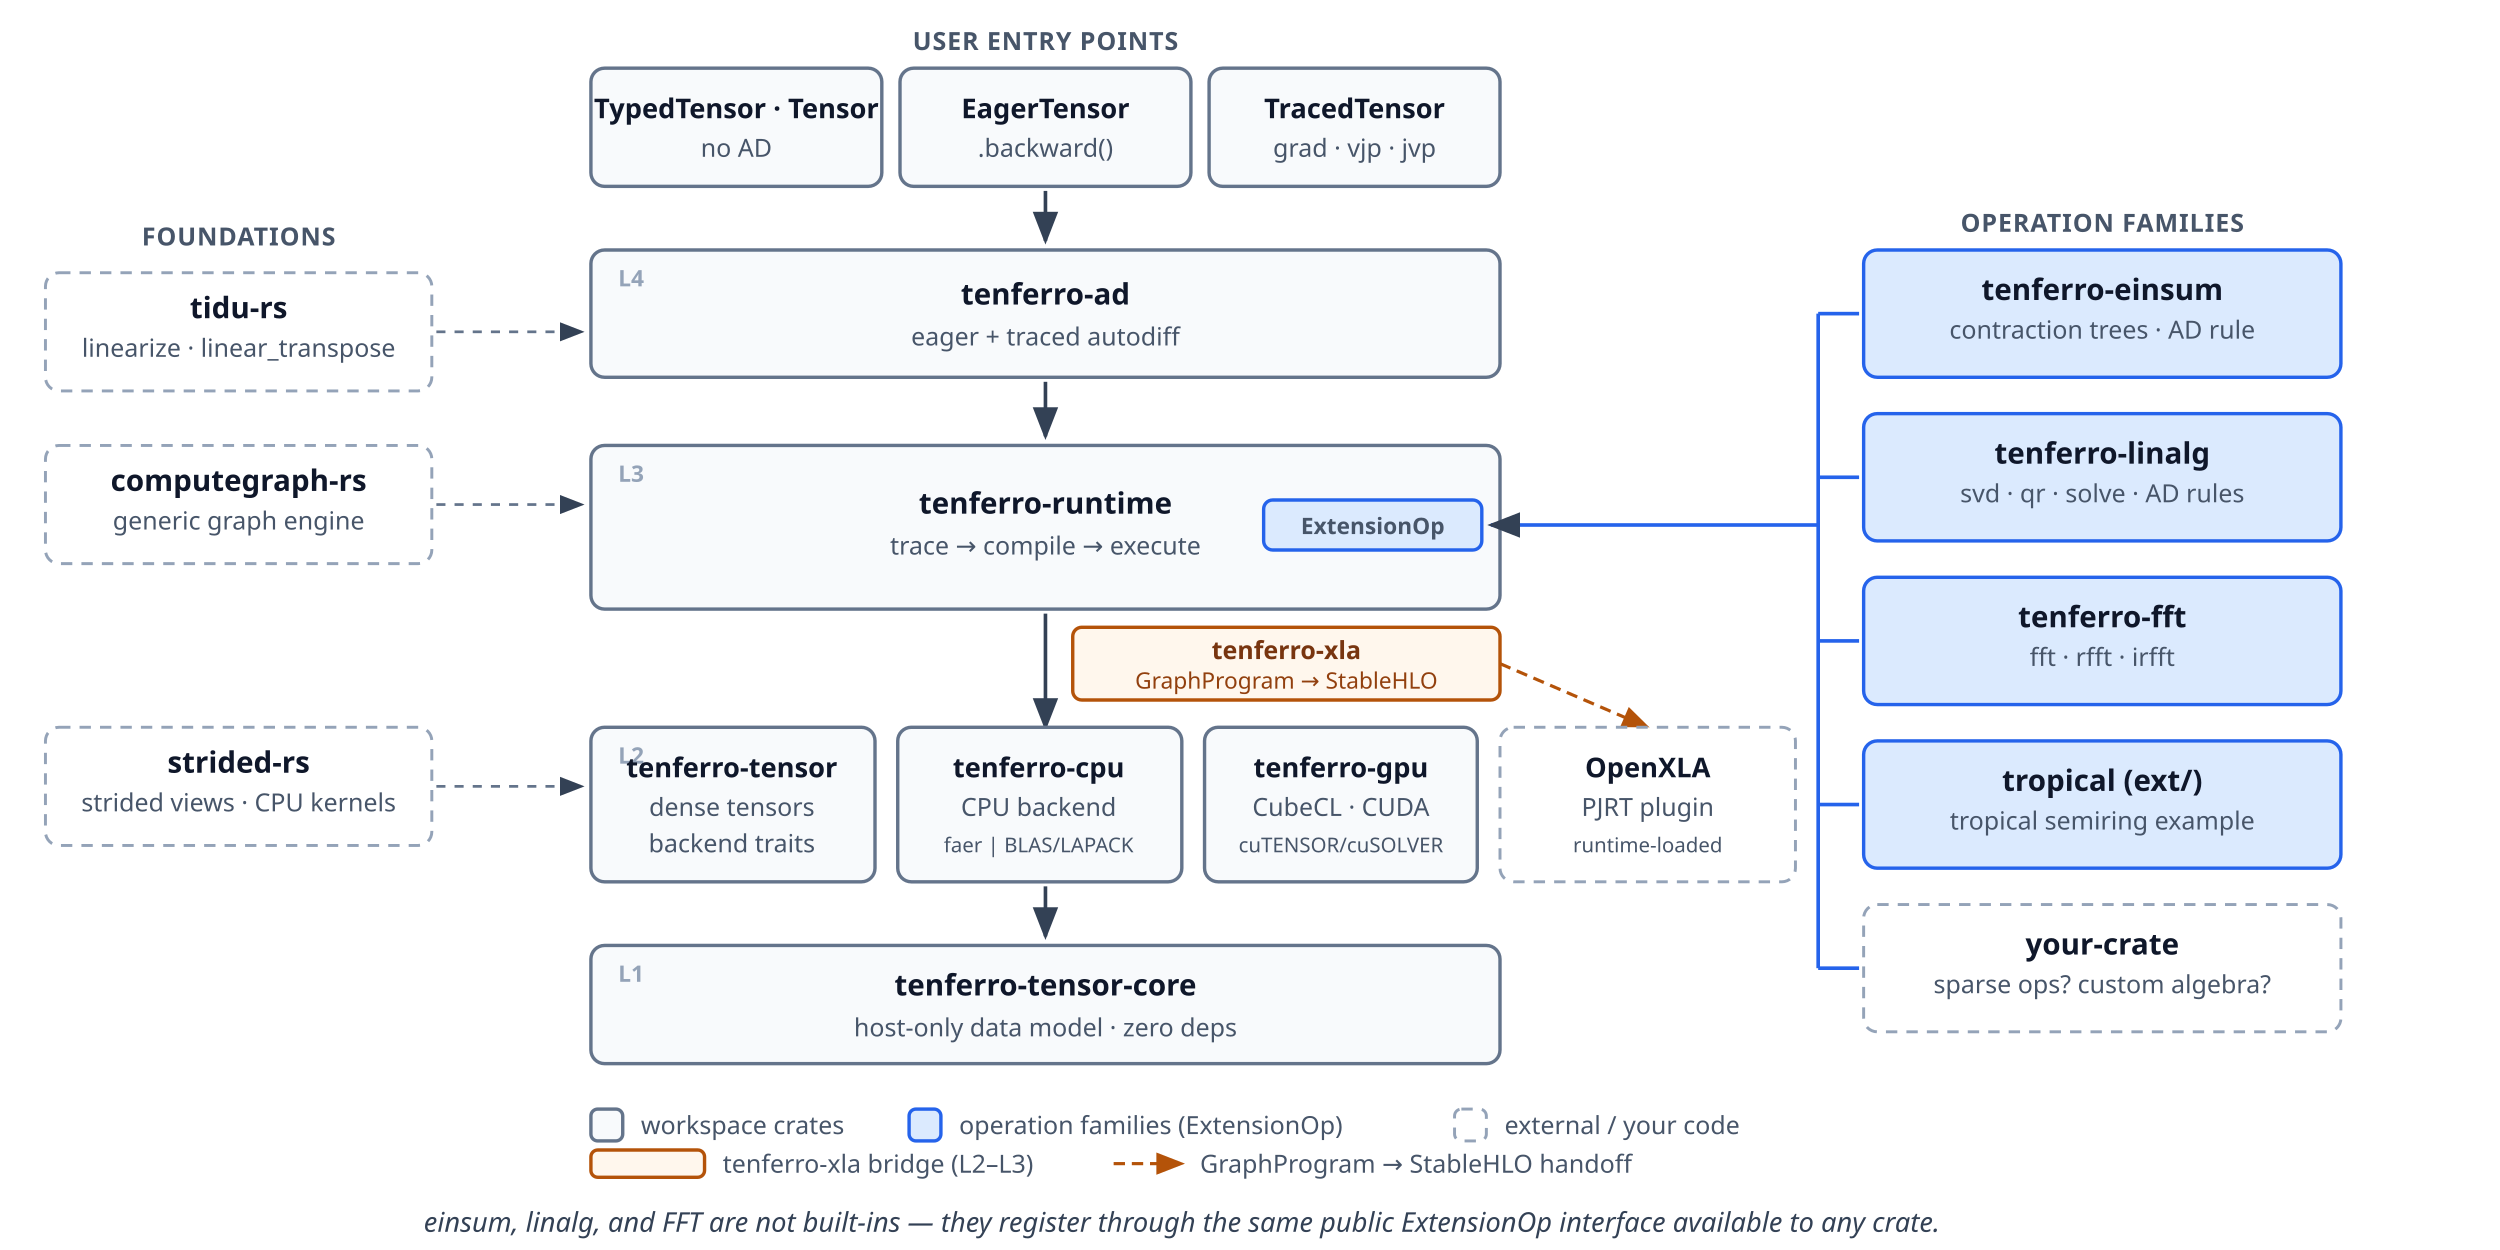
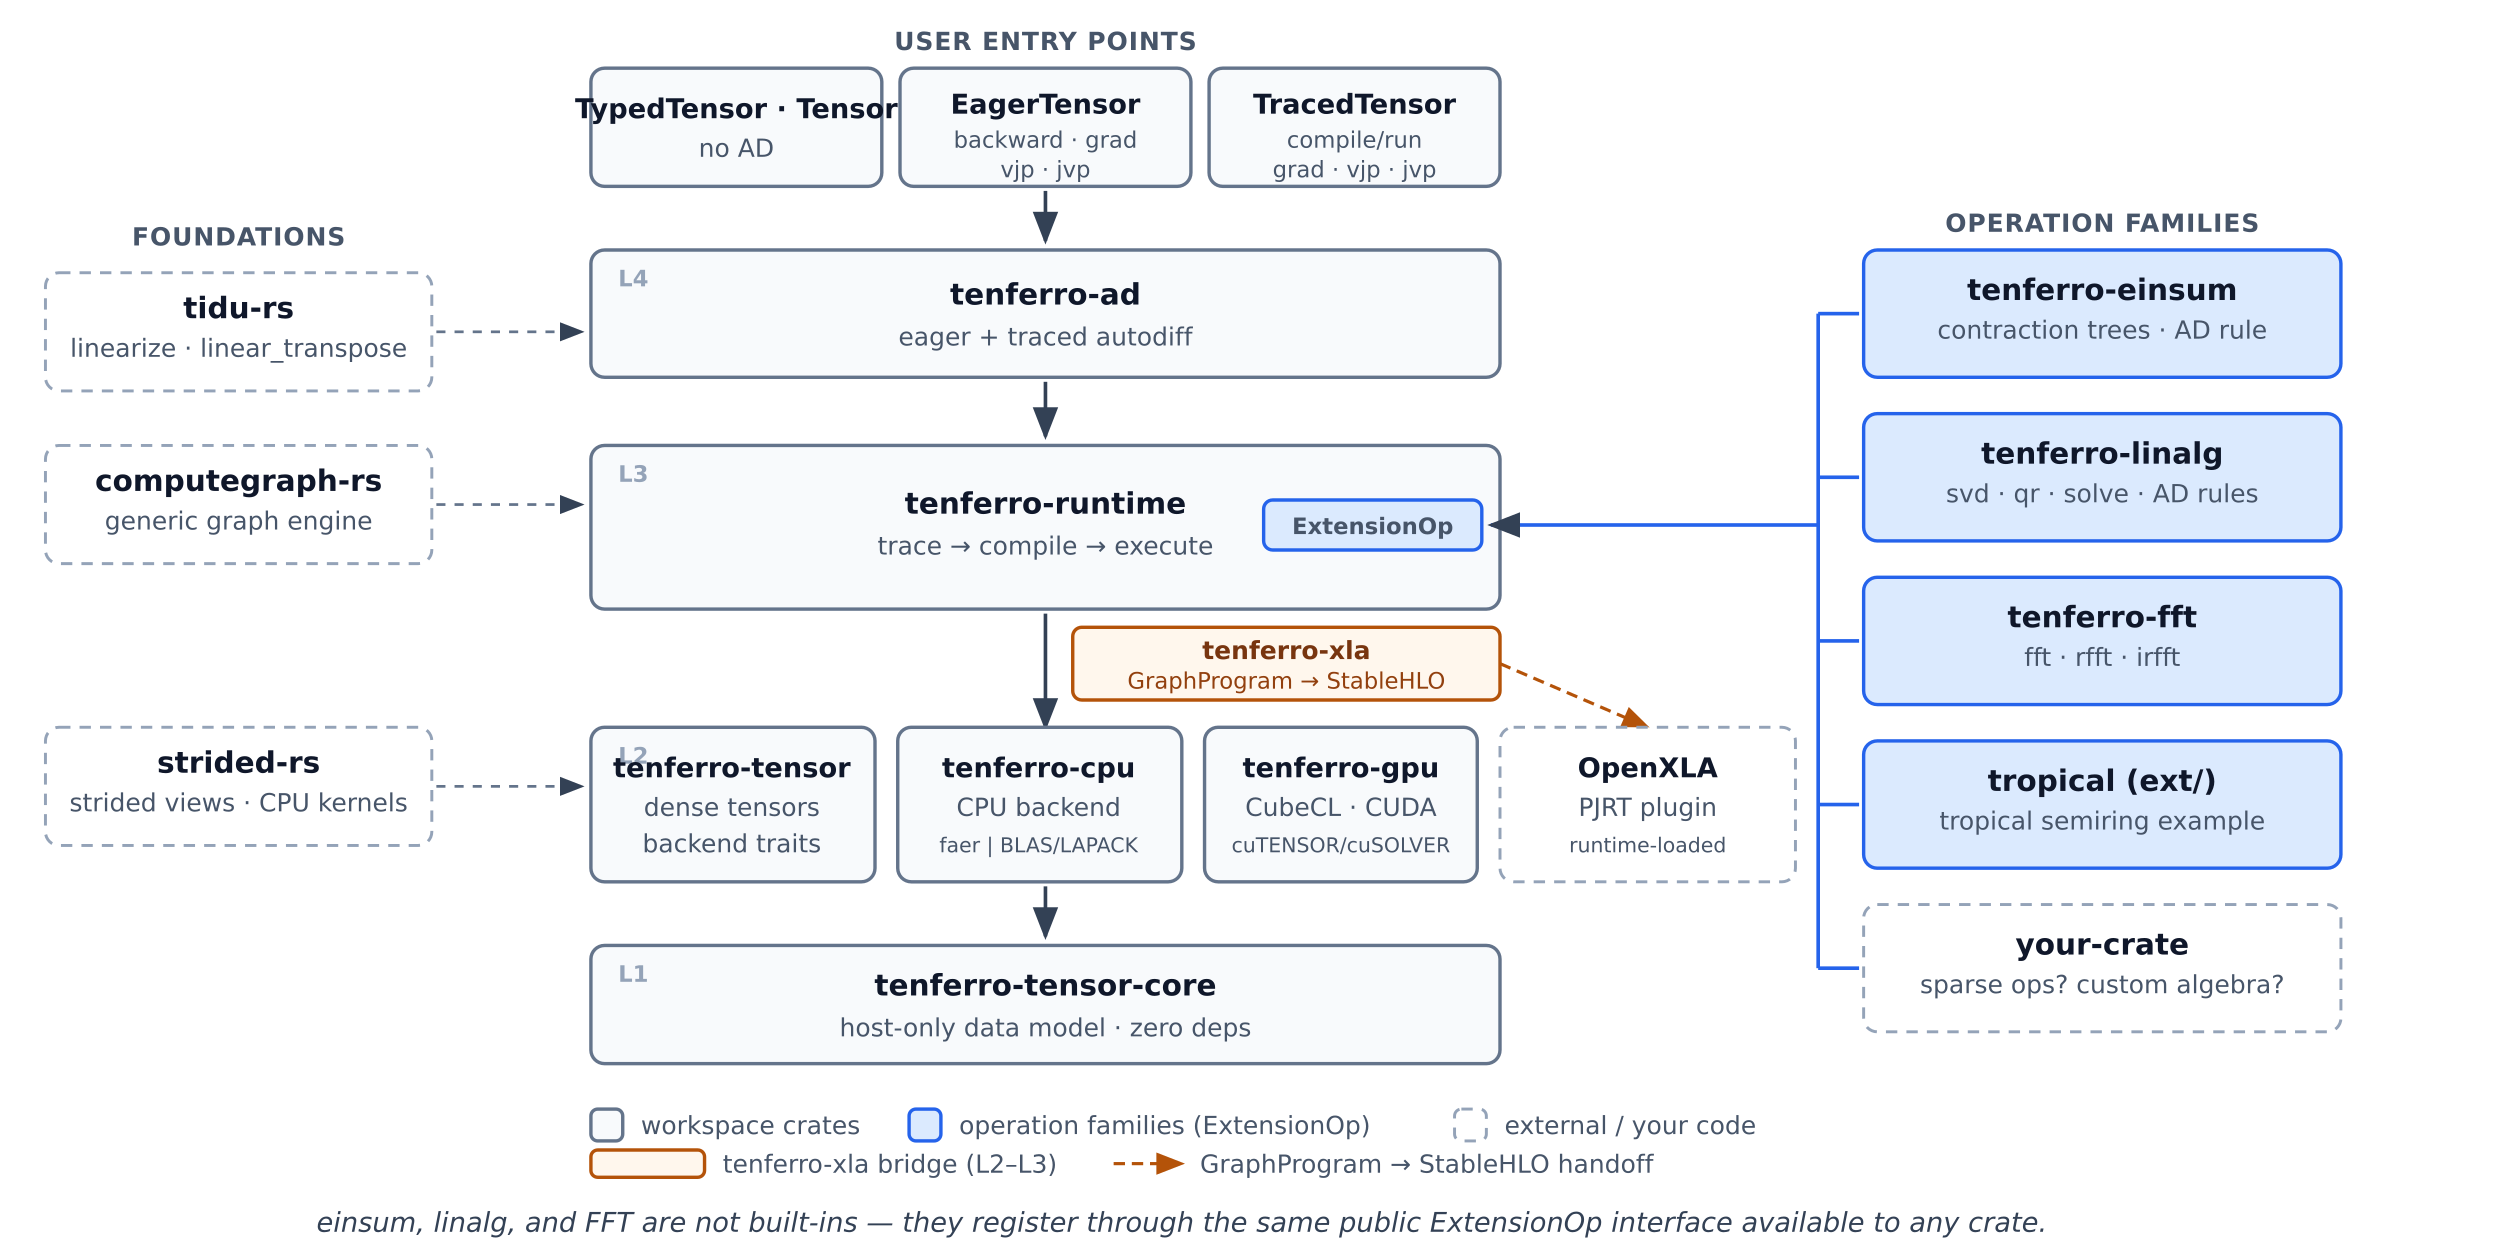
<svg xmlns="http://www.w3.org/2000/svg" viewBox="0 0 1100 550" role="img" aria-labelledby="tf-arch-title tf-arch-desc">
  <defs>
    <marker id="arr" markerWidth="9" markerHeight="7" refX="8" refY="3.5" orient="auto" markerUnits="strokeWidth">
      <path d="M 0 0 L 9 3.5 L 0 7 z" fill="#334155" />
    </marker>
    <marker id="arr-xla" markerWidth="9" markerHeight="7" refX="8" refY="3.5" orient="auto" markerUnits="strokeWidth">
      <path d="M 0 0 L 9 3.5 L 0 7 z" fill="#b45309" />
    </marker>
    <style>
      .box  { fill: #f8fafc; stroke: #64748b; stroke-width: 1.5; }
      .fam  { fill: #dbeafe; stroke: #2563eb; stroke-width: 1.5; }
      .xla  { fill: #fff7ed; stroke: #b45309; stroke-width: 1.5; }
      .ext  { fill: #ffffff; stroke: #94a3b8; stroke-width: 1.3; stroke-dasharray: 5 4; }
-       .name { font: 700 13px system-ui, sans-serif; fill: #0f172a; text-anchor: middle; }
-       .sub  { font: 11px system-ui, sans-serif; fill: #475569; text-anchor: middle; }
-       .tag  { font: 700 10px system-ui, sans-serif; fill: #94a3b8; }
-       .hdr  { font: 700 11px system-ui, sans-serif; fill: #475569; text-anchor: middle; letter-spacing: 0.4px; }
-       .cap  { font: italic 12px system-ui, sans-serif; fill: #334155; text-anchor: middle; }
-       .leg  { font: 11px system-ui, sans-serif; fill: #475569; }
+       .name { font-family: "DejaVu Sans"; font-size: 13px; font-weight: 700; fill: #0f172a; text-anchor: middle; }
+       .sub  { font-family: "DejaVu Sans"; font-size: 11px; fill: #475569; text-anchor: middle; }
+       .tag  { font-family: "DejaVu Sans"; font-size: 10px; font-weight: 700; fill: #94a3b8; }
+       .hdr  { font-family: "DejaVu Sans"; font-size: 11px; font-weight: 700; fill: #475569; text-anchor: middle; letter-spacing: 0.4px; }
+       .cap  { font-family: "DejaVu Sans"; font-size: 12px; font-style: italic; fill: #334155; text-anchor: middle; }
+       .leg  { font-family: "DejaVu Sans"; font-size: 11px; fill: #475569; }
      .dep  { stroke: #334155; stroke-width: 1.6; marker-end: url(#arr); fill: none; }
      .use  { stroke: #64748b; stroke-width: 1.2; stroke-dasharray: 4 4; marker-end: url(#arr); fill: none; }
      .gp   { stroke: #b45309; stroke-width: 1.4; stroke-dasharray: 5 3; marker-end: url(#arr-xla); fill: none; }
      .bus  { stroke: #2563eb; stroke-width: 1.6; fill: none; }
      .busa { stroke: #2563eb; stroke-width: 1.6; marker-end: url(#arr); fill: none; }
    </style>
  </defs>
  <rect width="100%" height="100%" fill="#ffffff" />
  <text x="460" y="22" class="hdr">USER ENTRY POINTS</text>
  <rect x="260" y="30" width="128" height="52" rx="6" class="box" />
  <text x="324" y="52" class="name" style="font-size:12px">TypedTensor · Tensor</text>
  <text x="324" y="69" class="sub">no AD</text>
  <rect x="396" y="30" width="128" height="52" rx="6" class="box" />
-   <text x="460" y="52" class="name" style="font-size:12px">EagerTensor</text>
-   <text x="460" y="69" class="sub">.backward()</text>
+   <text x="460" y="50" class="name" style="font-size:12px">EagerTensor</text>
+   <text x="460" y="65" class="sub" style="font-size:10px">backward · grad</text>
+   <text x="460" y="78" class="sub" style="font-size:10px">vjp · jvp</text>
  <rect x="532" y="30" width="128" height="52" rx="6" class="box" />
-   <text x="596" y="52" class="name" style="font-size:12px">TracedTensor</text>
-   <text x="596" y="69" class="sub">grad · vjp · jvp</text>
+   <text x="596" y="50" class="name" style="font-size:12px">TracedTensor</text>
+   <text x="596" y="65" class="sub" style="font-size:10px">compile/run</text>
+   <text x="596" y="78" class="sub" style="font-size:10px">grad · vjp · jvp</text>
  <line x1="460" y1="84" x2="460" y2="106" class="dep" />
  <rect x="260" y="110" width="400" height="56" rx="6" class="box" />
  <text x="272" y="126" class="tag">L4</text>
  <text x="460" y="134" class="name">tenferro-ad</text>
  <text x="460" y="152" class="sub">eager + traced autodiff</text>
  <line x1="460" y1="168" x2="460" y2="192" class="dep" />
  <rect x="260" y="196" width="400" height="72" rx="6" class="box" />
  <text x="272" y="212" class="tag">L3</text>
  <text x="460" y="226" class="name">tenferro-runtime</text>
  <text x="460" y="244" class="sub">trace → compile → execute</text>
  <rect x="556" y="220" width="96" height="22" rx="4" class="fam" />
  <text x="604" y="235" class="sub" style="font-weight:700;font-size:10px">ExtensionOp</text>
  <rect x="472" y="276" width="188" height="32" rx="4" class="xla" />
  <text x="566" y="290" class="name" style="font-size:11px;fill:#78350f">tenferro-xla</text>
  <text x="566" y="303" class="sub" style="fill:#92400e;font-size:10px">GraphProgram → StableHLO</text>
  <line x1="660" y1="292" x2="725" y2="320" class="gp" />
  <line x1="460" y1="270" x2="460" y2="320" class="dep" />
  <rect x="260" y="320" width="125" height="68" rx="6" class="box" />
  <text x="272" y="336" class="tag">L2</text>
  <text x="322" y="342" class="name" style="font-size:12px">tenferro-tensor</text>
  <text x="322" y="359" class="sub">dense tensors</text>
  <text x="322" y="375" class="sub">backend traits</text>
  <rect x="395" y="320" width="125" height="68" rx="6" class="box" />
  <text x="457" y="342" class="name" style="font-size:12px">tenferro-cpu</text>
  <text x="457" y="359" class="sub">CPU backend</text>
  <text x="457" y="375" class="sub" style="font-size:9px">faer | BLAS/LAPACK</text>
  <rect x="530" y="320" width="120" height="68" rx="6" class="box" />
  <text x="590" y="342" class="name" style="font-size:12px">tenferro-gpu</text>
  <text x="590" y="359" class="sub">CubeCL · CUDA</text>
  <text x="590" y="375" class="sub" style="font-size:9px">cuTENSOR/cuSOLVER</text>
  <rect x="660" y="320" width="130" height="68" rx="6" class="ext" />
  <text x="725" y="342" class="name" style="font-size:12px">OpenXLA</text>
  <text x="725" y="359" class="sub">PJRT plugin</text>
  <text x="725" y="375" class="sub" style="font-size:9px">runtime-loaded</text>
  <line x1="460" y1="390" x2="460" y2="412" class="dep" />
  <rect x="260" y="416" width="400" height="52" rx="6" class="box" />
  <text x="272" y="432" class="tag">L1</text>
  <text x="460" y="438" class="name">tenferro-tensor-core</text>
  <text x="460" y="456" class="sub">host-only data model · zero deps</text>
  <text x="105" y="108" class="hdr">FOUNDATIONS</text>
  <rect x="20" y="120" width="170" height="52" rx="6" class="ext" />
  <text x="105" y="140" class="name">tidu-rs</text>
  <text x="105" y="157" class="sub">linearize · linear_transpose</text>
  <rect x="20" y="196" width="170" height="52" rx="6" class="ext" />
  <text x="105" y="216" class="name">computegraph-rs</text>
  <text x="105" y="233" class="sub">generic graph engine</text>
  <rect x="20" y="320" width="170" height="52" rx="6" class="ext" />
  <text x="105" y="340" class="name">strided-rs</text>
  <text x="105" y="357" class="sub">strided views · CPU kernels</text>
  <line x1="192" y1="146" x2="256" y2="146" class="use" />
  <line x1="192" y1="222" x2="256" y2="222" class="use" />
  <line x1="192" y1="346" x2="256" y2="346" class="use" />
  <text x="925" y="102" class="hdr">OPERATION FAMILIES</text>
  <rect x="820" y="110" width="210" height="56" rx="6" class="fam" />
  <text x="925" y="132" class="name">tenferro-einsum</text>
  <text x="925" y="149" class="sub">contraction trees · AD rule</text>
  <rect x="820" y="182" width="210" height="56" rx="6" class="fam" />
  <text x="925" y="204" class="name">tenferro-linalg</text>
  <text x="925" y="221" class="sub">svd · qr · solve · AD rules</text>
  <rect x="820" y="254" width="210" height="56" rx="6" class="fam" />
  <text x="925" y="276" class="name">tenferro-fft</text>
  <text x="925" y="293" class="sub">fft · rfft · irfft</text>
  <rect x="820" y="326" width="210" height="56" rx="6" class="fam" />
  <text x="925" y="348" class="name">tropical (ext/)</text>
  <text x="925" y="365" class="sub">tropical semiring example</text>
  <rect x="820" y="398" width="210" height="56" rx="6" class="ext" />
  <text x="925" y="420" class="name">your-crate</text>
  <text x="925" y="437" class="sub">sparse ops? custom algebra?</text>
  <line x1="800" y1="138" x2="800" y2="426" class="bus" />
  <line x1="818" y1="138" x2="800" y2="138" class="bus" />
  <line x1="818" y1="210" x2="800" y2="210" class="bus" />
  <line x1="818" y1="282" x2="800" y2="282" class="bus" />
  <line x1="818" y1="354" x2="800" y2="354" class="bus" />
  <line x1="818" y1="426" x2="800" y2="426" class="bus" />
  <line x1="800" y1="231" x2="656" y2="231" class="busa" />
  <rect x="260" y="488" width="14" height="14" rx="3" class="box" />
  <text x="282" y="499" class="leg">workspace crates</text>
  <rect x="400" y="488" width="14" height="14" rx="3" class="fam" />
  <text x="422" y="499" class="leg">operation families (ExtensionOp)</text>
  <rect x="640" y="488" width="14" height="14" rx="3" class="ext" />
  <text x="662" y="499" class="leg">external / your code</text>
  <rect x="260" y="506" width="50" height="12" rx="3" class="xla" />
  <text x="318" y="516" class="leg">tenferro-xla bridge (L2–L3)</text>
  <line x1="490" y1="512" x2="520" y2="512" class="gp" />
  <text x="528" y="516" class="leg">GraphProgram → StableHLO handoff</text>
  <text x="520" y="542" class="cap">einsum, linalg, and FFT are not built-ins — they register through the same public ExtensionOp interface available to any crate.</text>
</svg>
